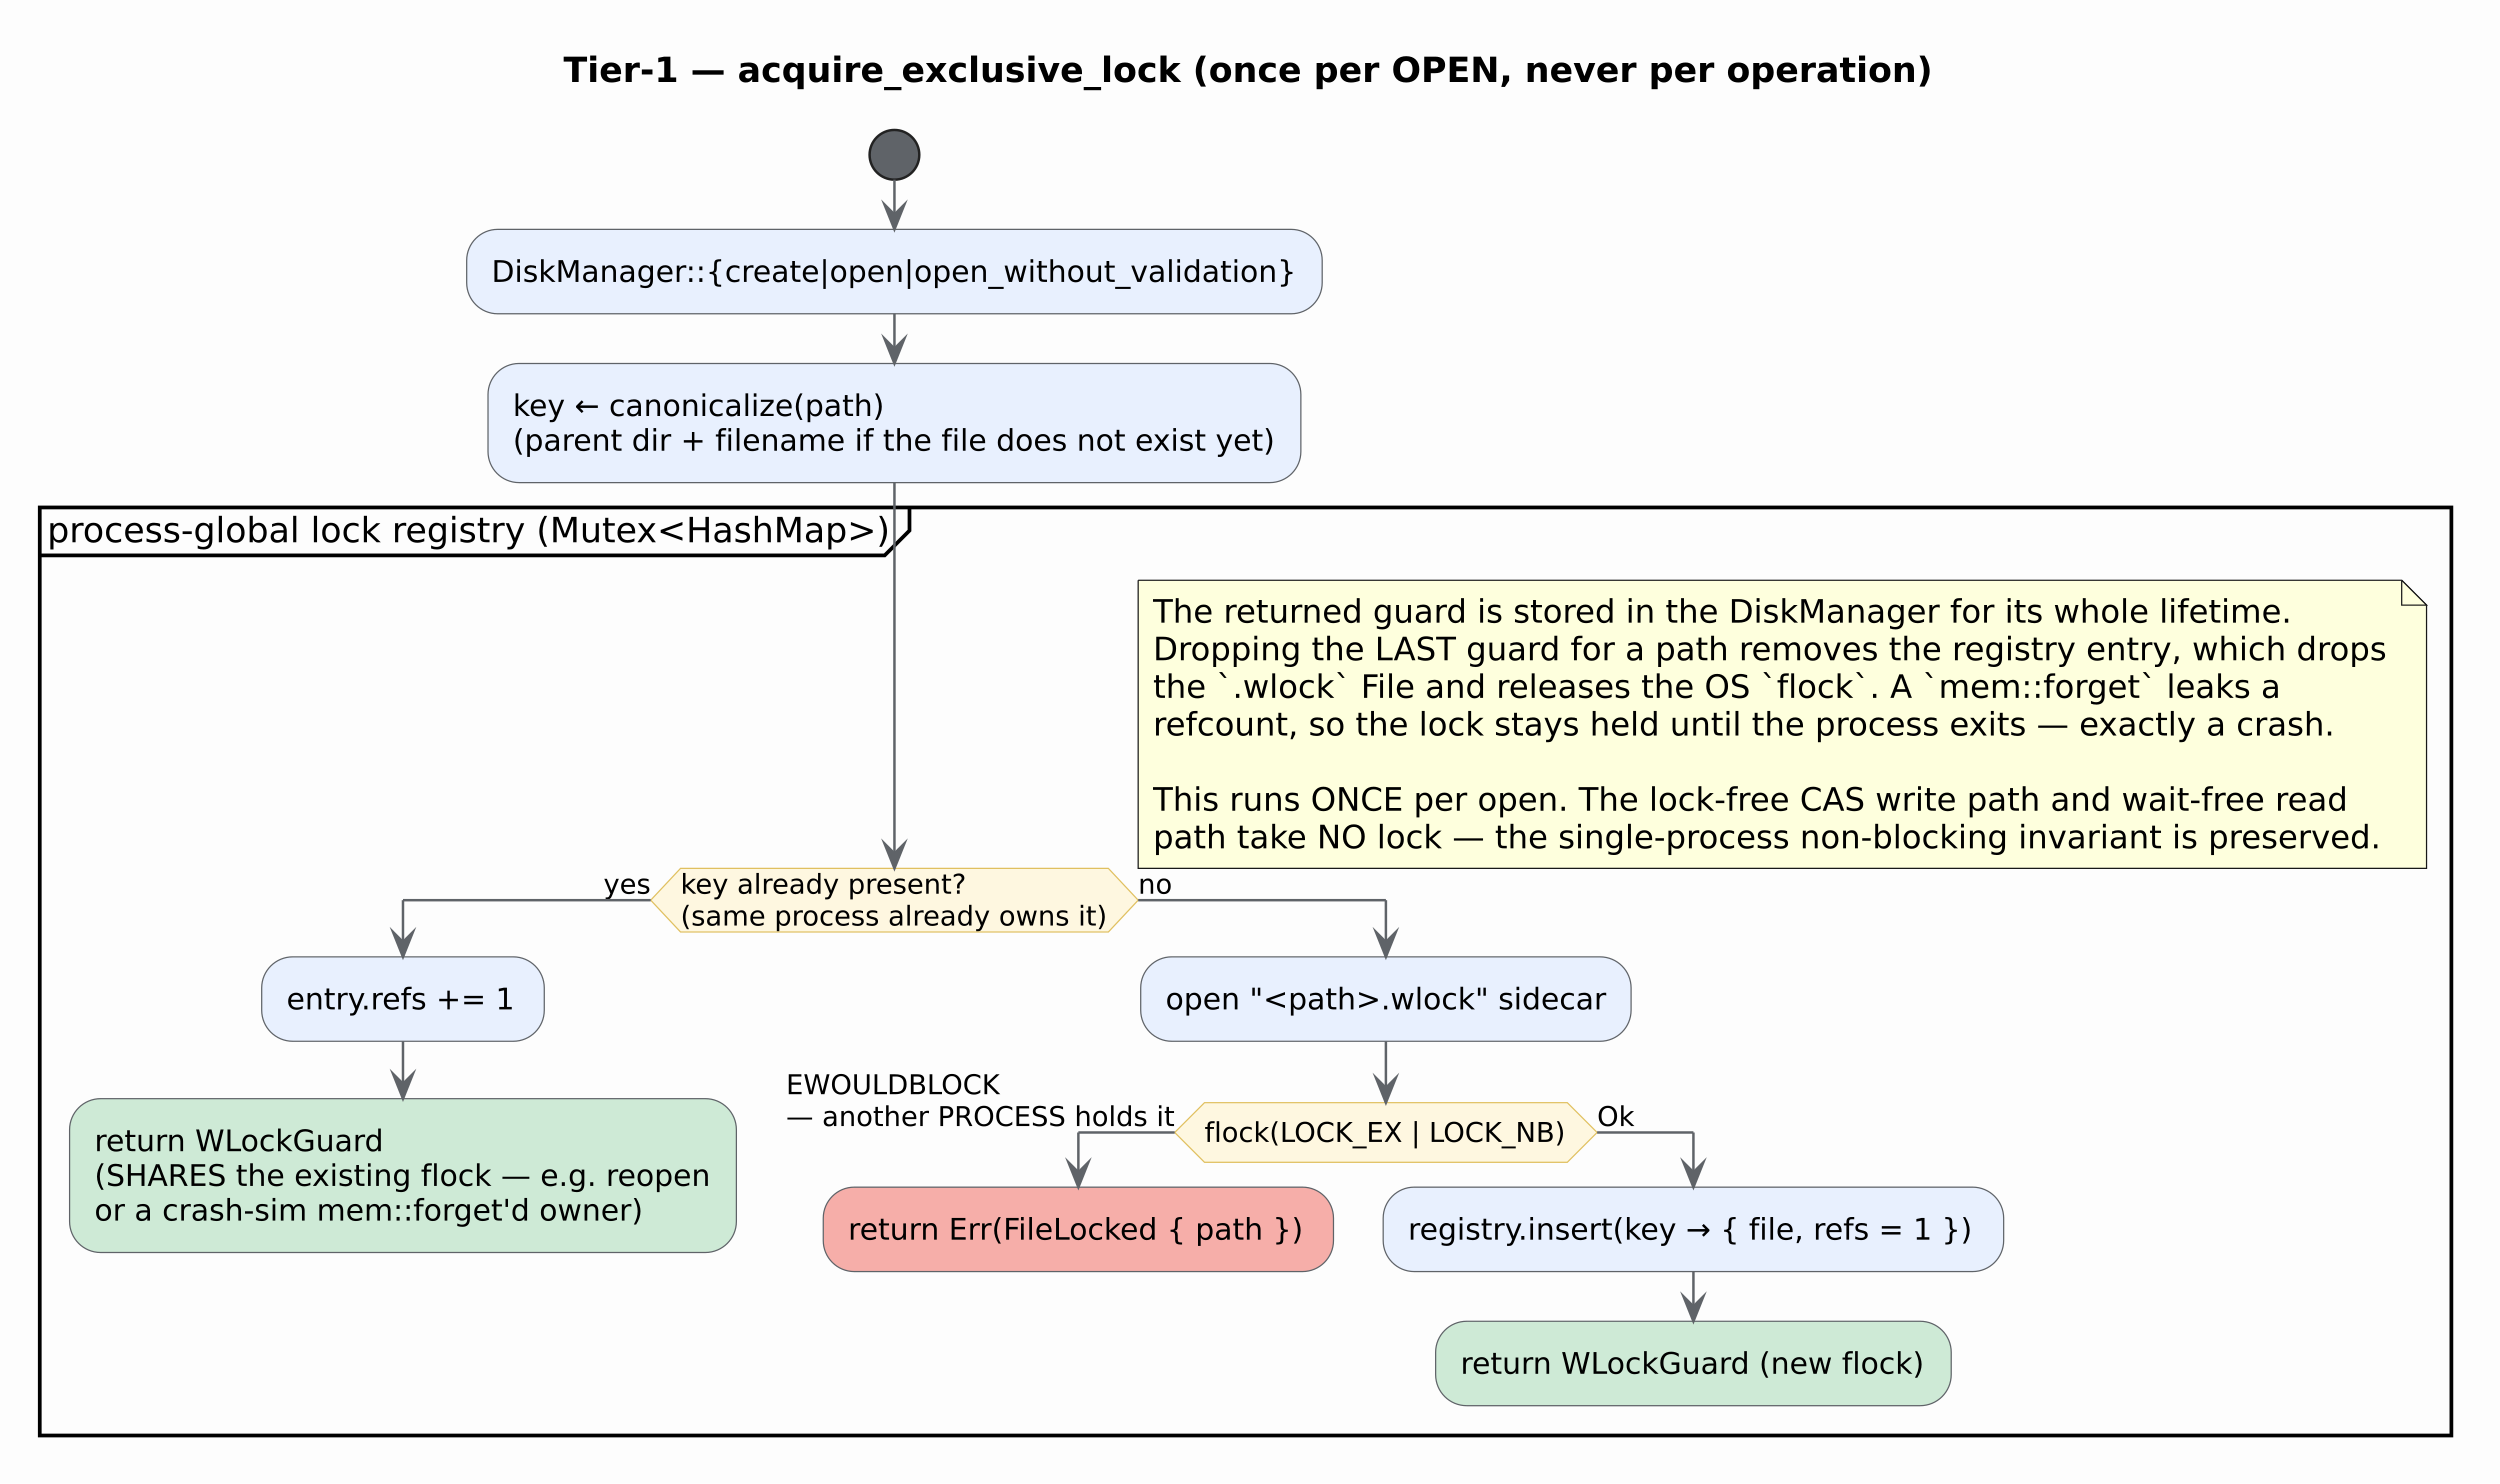
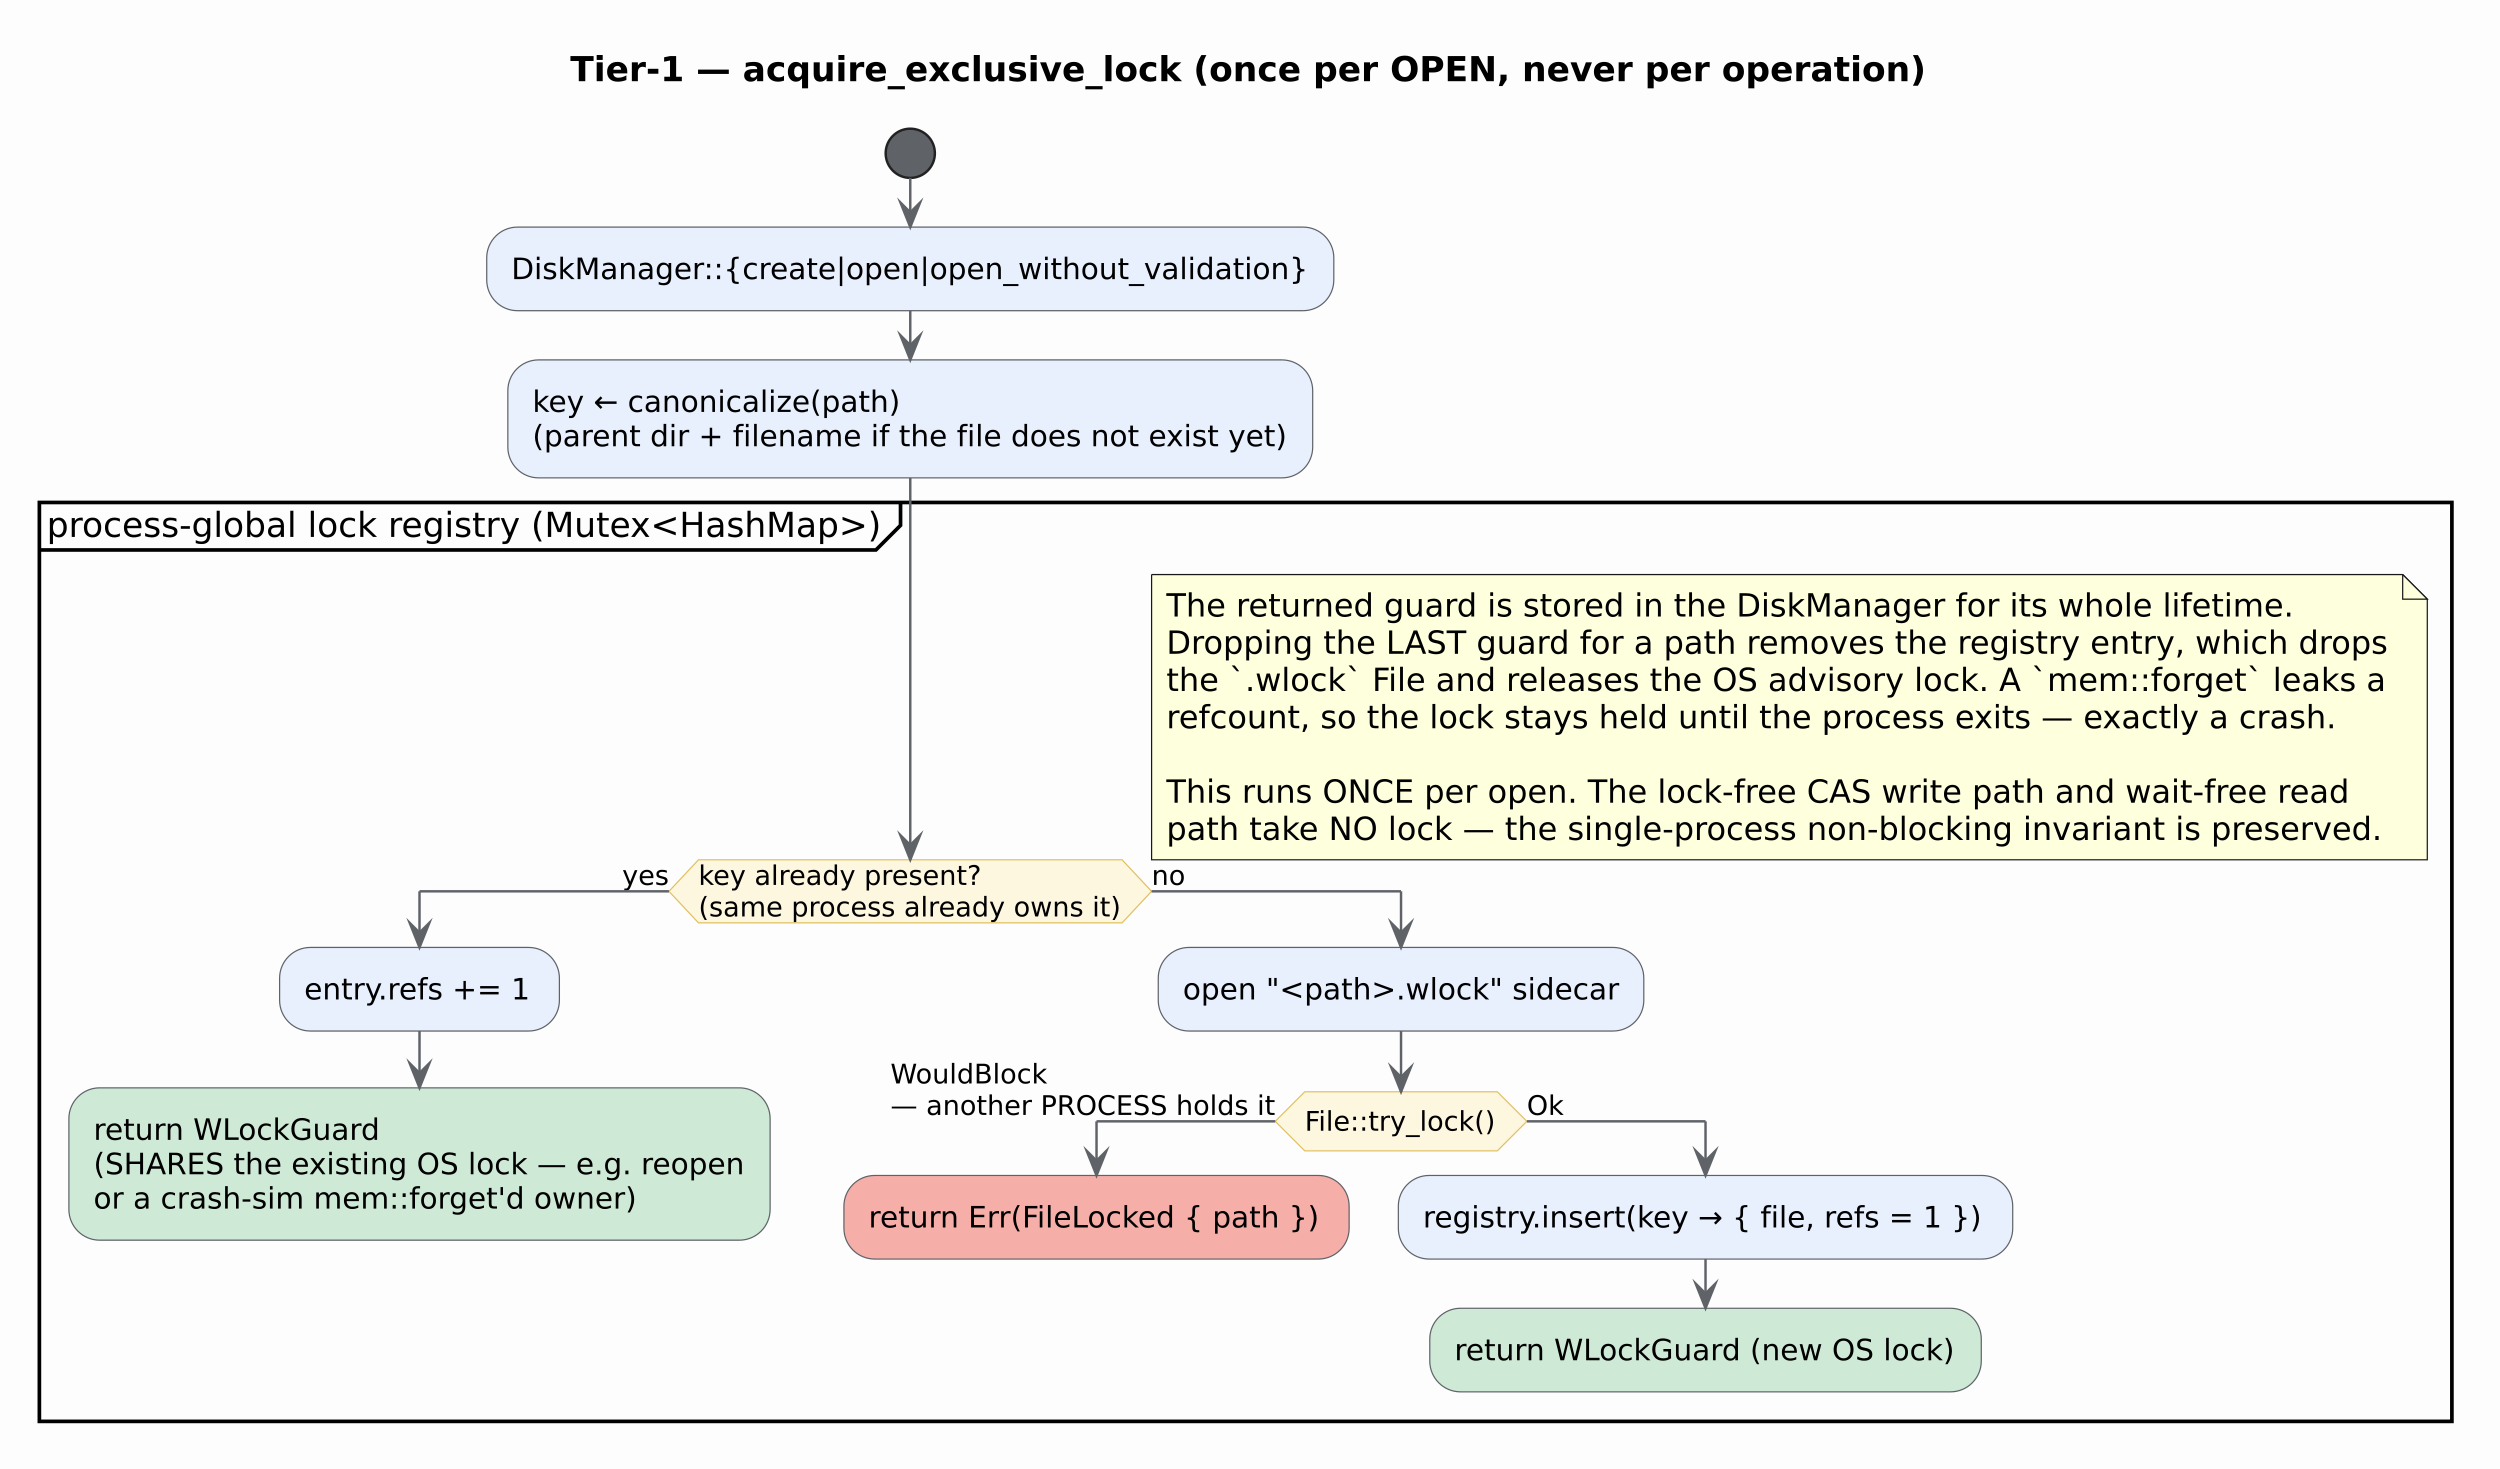
- <svg xmlns="http://www.w3.org/2000/svg" contentStyleType="text/css" data-diagram-type="ACTIVITY" height="597px" preserveAspectRatio="none" style="width:1006px;height:597px;background:#FDFDFD;" version="1.1" viewBox="0 0 1006 597" width="1006px" zoomAndPan="magnify">
+ <svg xmlns="http://www.w3.org/2000/svg" contentStyleType="text/css" data-diagram-type="ACTIVITY" height="597px" preserveAspectRatio="none" style="width:1016px;height:597px;background:#FDFDFD;" version="1.1" viewBox="0 0 1016 597" width="1016px" zoomAndPan="magnify">
  <defs />
  <g>
-     <rect fill="#FDFDFD" height="597" style="stroke:none;stroke-width:1;" width="1006" x="0" y="0" />
+     <rect fill="#FDFDFD" height="597" style="stroke:none;stroke-width:1;" width="1016" x="0" y="0" />
    <g class="title" data-source-line="15">
-       <text fill="#000000" font-family="'DejaVu Sans'" font-size="14" font-weight="700" lengthAdjust="spacing" textLength="550.922" x="226.759" y="32.995">Tier-1 — acquire_exclusive_lock (once per OPEN, never per operation)</text>
+       <text fill="#000000" font-family="'DejaVu Sans'" font-size="14" font-weight="700" lengthAdjust="spacing" textLength="550.922" x="231.764" y="32.995">Tier-1 — acquire_exclusive_lock (once per OPEN, never per operation)</text>
    </g>
-     <ellipse cx="359.923" cy="62.297" fill="#5F6368" rx="10" ry="10" style="stroke:#222222;stroke-width:1;" />
-     <rect fill="#E8F0FE" height="33.969" rx="12.5" ry="12.5" style="stroke:#5F6368;stroke-width:0.5;" width="344.258" x="187.794" y="92.297" />
-     <text fill="#000000" font-family="'DejaVu Sans'" font-size="12" lengthAdjust="spacing" textLength="324.258" x="197.794" y="113.436">DiskManager::{create|open|open_without_validation}</text>
-     <rect fill="#E8F0FE" height="47.938" rx="12.5" ry="12.5" style="stroke:#5F6368;stroke-width:0.5;" width="327.09" x="196.378" y="146.266" />
-     <text fill="#000000" font-family="'DejaVu Sans'" font-size="12" lengthAdjust="spacing" textLength="149.9" x="206.378" y="167.404">key ← canonicalize(path)</text>
-     <text fill="#000000" font-family="'DejaVu Sans'" font-size="12" lengthAdjust="spacing" textLength="307.09" x="206.378" y="181.373">(parent dir + filename if the file does not exist yet)</text>
-     <rect fill="none" height="373.446" style="stroke:#000000;stroke-width:1.5;" width="970.44" x="16" y="204.203" />
+     <ellipse cx="369.933" cy="62.297" fill="#5F6368" rx="10" ry="10" style="stroke:#222222;stroke-width:1;" />
+     <rect fill="#E8F0FE" height="33.969" rx="12.5" ry="12.5" style="stroke:#5F6368;stroke-width:0.5;" width="344.258" x="197.804" y="92.297" />
+     <text fill="#000000" font-family="'DejaVu Sans'" font-size="12" lengthAdjust="spacing" textLength="324.258" x="207.804" y="113.436">DiskManager::{create|open|open_without_validation}</text>
+     <rect fill="#E8F0FE" height="47.938" rx="12.5" ry="12.5" style="stroke:#5F6368;stroke-width:0.5;" width="327.09" x="206.388" y="146.266" />
+     <text fill="#000000" font-family="'DejaVu Sans'" font-size="12" lengthAdjust="spacing" textLength="149.9" x="216.388" y="167.404">key ← canonicalize(path)</text>
+     <text fill="#000000" font-family="'DejaVu Sans'" font-size="12" lengthAdjust="spacing" textLength="307.09" x="216.388" y="181.373">(parent dir + filename if the file does not exist yet)</text>
+     <rect fill="none" height="373.446" style="stroke:#000000;stroke-width:1.5;" width="980.45" x="16" y="204.203" />
    <path d="M365.978,204.203 L365.978,213.5 L355.978,223.5 L16,223.5" fill="none" style="stroke:#000000;stroke-width:1.5;" />
    <text fill="#000000" font-family="'DejaVu Sans'" font-size="14" lengthAdjust="spacing" textLength="339.978" x="19" y="218.198">process-global lock registry (Mutex&lt;HashMap&gt;)</text>
-     <path d="M458,233.5 L458,349.43 L976.44,349.43 L976.44,243.5 L966.44,233.5 L458,233.5" fill="#FEFFDD" style="stroke:#181818;stroke-width:0.5;" />
-     <path d="M966.44,233.5 L966.44,243.5 L976.44,243.5 L966.44,233.5" fill="#FEFFDD" style="stroke:#181818;stroke-width:0.5;" />
-     <text fill="#000000" font-family="'DejaVu Sans'" font-size="13" lengthAdjust="spacing" textLength="459.19" x="464" y="250.567">The returned guard is stored in the DiskManager for its whole lifetime.</text>
-     <text fill="#000000" font-family="'DejaVu Sans'" font-size="13" lengthAdjust="spacing" textLength="497.44" x="464" y="265.7">Dropping the LAST guard for a path removes the registry entry, which drops</text>
-     <text fill="#000000" font-family="'DejaVu Sans'" font-size="13" lengthAdjust="spacing" textLength="455.228" x="464" y="280.832">the `.wlock` File and releases the OS `flock`. A `mem::forget` leaks a</text>
-     <text fill="#000000" font-family="'DejaVu Sans'" font-size="13" lengthAdjust="spacing" textLength="476.481" x="464" y="295.965">refcount, so the lock stays held until the process exits — exactly a crash.</text>
-     <text fill="#000000" font-family="'DejaVu Sans'" font-size="13" lengthAdjust="spacing" textLength="4.132" x="464" y="311.098"> </text>
-     <text fill="#000000" font-family="'DejaVu Sans'" font-size="13" lengthAdjust="spacing" textLength="481.59" x="464" y="326.231">This runs ONCE per open. The lock-free CAS write path and wait-free read</text>
-     <text fill="#000000" font-family="'DejaVu Sans'" font-size="13" lengthAdjust="spacing" textLength="495.079" x="464" y="341.364">path take NO lock — the single-process non-blocking invariant is preserved.</text>
-     <polygon fill="#FEF7E0" points="273.845,349.43,446,349.43,458,362.234,446,375.039,273.845,375.039,261.845,362.234,273.845,349.43" style="stroke:#E0C060;stroke-width:0.5;stroke-linejoin:miter;stroke-miterlimit:10;" />
-     <text fill="#000000" font-family="'DejaVu Sans'" font-size="11" lengthAdjust="spacing" textLength="115.855" x="273.845" y="359.64">key already present?</text>
-     <text fill="#000000" font-family="'DejaVu Sans'" font-size="11" lengthAdjust="spacing" textLength="172.154" x="273.845" y="372.445">(same process already owns it)</text>
-     <text fill="#000000" font-family="'DejaVu Sans'" font-size="11" lengthAdjust="spacing" textLength="19.008" x="242.837" y="359.64">yes</text>
-     <text fill="#000000" font-family="'DejaVu Sans'" font-size="11" lengthAdjust="spacing" textLength="13.702" x="458" y="359.64">no</text>
-     <rect fill="#E8F0FE" height="33.969" rx="12.5" ry="12.5" style="stroke:#5F6368;stroke-width:0.5;" width="113.709" x="105.306" y="385.039" />
-     <text fill="#000000" font-family="'DejaVu Sans'" font-size="12" lengthAdjust="spacing" textLength="93.709" x="115.306" y="406.178">entry.refs += 1</text>
-     <rect fill="#CEEAD6" height="61.906" rx="12.5" ry="12.5" style="stroke:#5F6368;stroke-width:0.5;" width="268.32" x="28" y="442.102" />
+     <path d="M468.01,233.5 L468.01,349.43 L986.45,349.43 L986.45,243.5 L976.45,233.5 L468.01,233.5" fill="#FEFFDD" style="stroke:#181818;stroke-width:0.5;" />
+     <path d="M976.45,233.5 L976.45,243.5 L986.45,243.5 L976.45,233.5" fill="#FEFFDD" style="stroke:#181818;stroke-width:0.5;" />
+     <text fill="#000000" font-family="'DejaVu Sans'" font-size="13" lengthAdjust="spacing" textLength="459.19" x="474.01" y="250.567">The returned guard is stored in the DiskManager for its whole lifetime.</text>
+     <text fill="#000000" font-family="'DejaVu Sans'" font-size="13" lengthAdjust="spacing" textLength="497.44" x="474.01" y="265.7">Dropping the LAST guard for a path removes the registry entry, which drops</text>
+     <text fill="#000000" font-family="'DejaVu Sans'" font-size="13" lengthAdjust="spacing" textLength="497.072" x="474.01" y="280.832">the `.wlock` File and releases the OS advisory lock. A `mem::forget` leaks a</text>
+     <text fill="#000000" font-family="'DejaVu Sans'" font-size="13" lengthAdjust="spacing" textLength="476.481" x="474.01" y="295.965">refcount, so the lock stays held until the process exits — exactly a crash.</text>
+     <text fill="#000000" font-family="'DejaVu Sans'" font-size="13" lengthAdjust="spacing" textLength="4.132" x="474.01" y="311.098"> </text>
+     <text fill="#000000" font-family="'DejaVu Sans'" font-size="13" lengthAdjust="spacing" textLength="481.59" x="474.01" y="326.231">This runs ONCE per open. The lock-free CAS write path and wait-free read</text>
+     <text fill="#000000" font-family="'DejaVu Sans'" font-size="13" lengthAdjust="spacing" textLength="495.079" x="474.01" y="341.364">path take NO lock — the single-process non-blocking invariant is preserved.</text>
+     <polygon fill="#FEF7E0" points="283.856,349.43,456.01,349.43,468.01,362.234,456.01,375.039,283.856,375.039,271.856,362.234,283.856,349.43" style="stroke:#E0C060;stroke-width:0.5;stroke-linejoin:miter;stroke-miterlimit:10;" />
+     <text fill="#000000" font-family="'DejaVu Sans'" font-size="11" lengthAdjust="spacing" textLength="115.855" x="283.856" y="359.64">key already present?</text>
+     <text fill="#000000" font-family="'DejaVu Sans'" font-size="11" lengthAdjust="spacing" textLength="172.154" x="283.856" y="372.445">(same process already owns it)</text>
+     <text fill="#000000" font-family="'DejaVu Sans'" font-size="11" lengthAdjust="spacing" textLength="19.008" x="252.847" y="359.64">yes</text>
+     <text fill="#000000" font-family="'DejaVu Sans'" font-size="11" lengthAdjust="spacing" textLength="13.702" x="468.01" y="359.64">no</text>
+     <rect fill="#E8F0FE" height="33.969" rx="12.5" ry="12.5" style="stroke:#5F6368;stroke-width:0.5;" width="113.709" x="113.632" y="385.039" />
+     <text fill="#000000" font-family="'DejaVu Sans'" font-size="12" lengthAdjust="spacing" textLength="93.709" x="123.632" y="406.178">entry.refs += 1</text>
+     <rect fill="#CEEAD6" height="61.906" rx="12.5" ry="12.5" style="stroke:#5F6368;stroke-width:0.5;" width="284.973" x="28" y="442.102" />
    <text fill="#000000" font-family="'DejaVu Sans'" font-size="12" lengthAdjust="spacing" textLength="117.228" x="38" y="463.241">return WLockGuard</text>
-     <text fill="#000000" font-family="'DejaVu Sans'" font-size="12" lengthAdjust="spacing" textLength="248.32" x="38" y="477.209">(SHARES the existing flock — e.g. reopen</text>
+     <text fill="#000000" font-family="'DejaVu Sans'" font-size="12" lengthAdjust="spacing" textLength="264.973" x="38" y="477.209">(SHARES the existing OS lock — e.g. reopen</text>
    <text fill="#000000" font-family="'DejaVu Sans'" font-size="12" lengthAdjust="spacing" textLength="220.963" x="38" y="491.178">or a crash-sim mem::forget'd owner)</text>
-     <rect fill="#E8F0FE" height="33.969" rx="12.5" ry="12.5" style="stroke:#5F6368;stroke-width:0.5;" width="197.328" x="459.021" y="385.039" />
-     <text fill="#000000" font-family="'DejaVu Sans'" font-size="12" lengthAdjust="spacing" textLength="177.328" x="469.021" y="406.178">open "&lt;path&gt;.wlock" sidecar</text>
-     <polygon fill="#FEF7E0" points="484.694,443.711,630.675,443.711,642.675,455.711,630.675,467.711,484.694,467.711,472.694,455.711,484.694,443.711" style="stroke:#E0C060;stroke-width:0.5;stroke-linejoin:miter;stroke-miterlimit:10;" />
-     <text fill="#000000" font-family="'DejaVu Sans'" font-size="11" lengthAdjust="spacing" textLength="145.981" x="484.694" y="459.519">flock(LOCK_EX | LOCK_NB)</text>
-     <text fill="#000000" font-family="'DejaVu Sans'" font-size="11" lengthAdjust="spacing" textLength="86.362" x="316.32" y="440.312">EWOULDBLOCK</text>
-     <text fill="#000000" font-family="'DejaVu Sans'" font-size="11" lengthAdjust="spacing" textLength="156.374" x="316.32" y="453.117">— another PROCESS holds it</text>
-     <text fill="#000000" font-family="'DejaVu Sans'" font-size="11" lengthAdjust="spacing" textLength="15.028" x="642.675" y="453.117">Ok</text>
-     <rect fill="#F6AEA9" height="33.969" rx="12.5" ry="12.5" style="stroke:#5F6368;stroke-width:0.5;" width="205.315" x="331.279" y="477.711" />
-     <text fill="#000000" font-family="'DejaVu Sans'" font-size="12" lengthAdjust="spacing" textLength="185.315" x="341.279" y="498.85">return Err(FileLocked { path })</text>
-     <rect fill="#E8F0FE" height="33.969" rx="12.5" ry="12.5" style="stroke:#5F6368;stroke-width:0.5;" width="249.682" x="556.593" y="477.711" />
-     <text fill="#000000" font-family="'DejaVu Sans'" font-size="12" lengthAdjust="spacing" textLength="229.682" x="566.593" y="498.85">registry.insert(key → { file, refs = 1 })</text>
-     <rect fill="#CEEAD6" height="33.969" rx="12.5" ry="12.5" style="stroke:#5F6368;stroke-width:0.5;" width="207.471" x="577.698" y="531.68" />
-     <text fill="#000000" font-family="'DejaVu Sans'" font-size="12" lengthAdjust="spacing" textLength="187.471" x="587.698" y="552.819">return WLockGuard (new flock)</text>
-     <line style="stroke:#5F6368;stroke-width:1;" x1="359.923" x2="359.923" y1="72.297" y2="92.297" />
-     <polygon fill="#5F6368" points="355.923,82.297,359.923,92.297,363.923,82.297,359.923,86.297" style="stroke:#5F6368;stroke-width:1;stroke-linejoin:miter;stroke-miterlimit:10;" />
-     <line style="stroke:#5F6368;stroke-width:1;" x1="359.923" x2="359.923" y1="126.266" y2="146.266" />
-     <polygon fill="#5F6368" points="355.923,136.266,359.923,146.266,363.923,136.266,359.923,140.266" style="stroke:#5F6368;stroke-width:1;stroke-linejoin:miter;stroke-miterlimit:10;" />
-     <line style="stroke:#5F6368;stroke-width:1;" x1="162.16" x2="162.16" y1="419.008" y2="442.102" />
-     <polygon fill="#5F6368" points="158.16,432.102,162.16,442.102,166.16,432.102,162.16,436.102" style="stroke:#5F6368;stroke-width:1;stroke-linejoin:miter;stroke-miterlimit:10;" />
-     <line style="stroke:#5F6368;stroke-width:1;" x1="681.434" x2="681.434" y1="511.68" y2="531.68" />
-     <polygon fill="#5F6368" points="677.434,521.68,681.434,531.68,685.434,521.68,681.434,525.68" style="stroke:#5F6368;stroke-width:1;stroke-linejoin:miter;stroke-miterlimit:10;" />
-     <line style="stroke:#5F6368;stroke-width:1;" x1="472.694" x2="433.936" y1="455.711" y2="455.711" />
-     <line style="stroke:#5F6368;stroke-width:1;" x1="433.936" x2="433.936" y1="455.711" y2="477.711" />
-     <polygon fill="#5F6368" points="429.936,467.711,433.936,477.711,437.936,467.711,433.936,471.711" style="stroke:#5F6368;stroke-width:1;stroke-linejoin:miter;stroke-miterlimit:10;" />
-     <line style="stroke:#5F6368;stroke-width:1;" x1="642.675" x2="681.434" y1="455.711" y2="455.711" />
-     <line style="stroke:#5F6368;stroke-width:1;" x1="681.434" x2="681.434" y1="455.711" y2="477.711" />
-     <polygon fill="#5F6368" points="677.434,467.711,681.434,477.711,685.434,467.711,681.434,471.711" style="stroke:#5F6368;stroke-width:1;stroke-linejoin:miter;stroke-miterlimit:10;" />
-     <line style="stroke:#5F6368;stroke-width:1;" x1="557.685" x2="557.685" y1="419.008" y2="443.711" />
-     <polygon fill="#5F6368" points="553.685,433.711,557.685,443.711,561.685,433.711,557.685,437.711" style="stroke:#5F6368;stroke-width:1;stroke-linejoin:miter;stroke-miterlimit:10;" />
-     <line style="stroke:#5F6368;stroke-width:1;" x1="261.845" x2="162.16" y1="362.234" y2="362.234" />
-     <line style="stroke:#5F6368;stroke-width:1;" x1="162.16" x2="162.16" y1="362.234" y2="385.039" />
-     <polygon fill="#5F6368" points="158.16,375.039,162.16,385.039,166.16,375.039,162.16,379.039" style="stroke:#5F6368;stroke-width:1;stroke-linejoin:miter;stroke-miterlimit:10;" />
-     <line style="stroke:#5F6368;stroke-width:1;" x1="458" x2="557.685" y1="362.234" y2="362.234" />
-     <line style="stroke:#5F6368;stroke-width:1;" x1="557.685" x2="557.685" y1="362.234" y2="385.039" />
-     <polygon fill="#5F6368" points="553.685,375.039,557.685,385.039,561.685,375.039,557.685,379.039" style="stroke:#5F6368;stroke-width:1;stroke-linejoin:miter;stroke-miterlimit:10;" />
-     <line style="stroke:#5F6368;stroke-width:1;" x1="359.923" x2="359.923" y1="194.203" y2="349.43" />
-     <polygon fill="#5F6368" points="355.923,339.43,359.923,349.43,363.923,339.43,359.923,343.43" style="stroke:#5F6368;stroke-width:1;stroke-linejoin:miter;stroke-miterlimit:10;" />
+     <rect fill="#E8F0FE" height="33.969" rx="12.5" ry="12.5" style="stroke:#5F6368;stroke-width:0.5;" width="197.328" x="470.715" y="385.039" />
+     <text fill="#000000" font-family="'DejaVu Sans'" font-size="12" lengthAdjust="spacing" textLength="177.328" x="480.715" y="406.178">open "&lt;path&gt;.wlock" sidecar</text>
+     <polygon fill="#FEF7E0" points="530.253,443.711,608.505,443.711,620.505,455.711,608.505,467.711,530.253,467.711,518.253,455.711,530.253,443.711" style="stroke:#E0C060;stroke-width:0.5;stroke-linejoin:miter;stroke-miterlimit:10;" />
+     <text fill="#000000" font-family="'DejaVu Sans'" font-size="11" lengthAdjust="spacing" textLength="78.251" x="530.253" y="459.519">File::try_lock()</text>
+     <text fill="#000000" font-family="'DejaVu Sans'" font-size="11" lengthAdjust="spacing" textLength="64.367" x="361.879" y="440.312">WouldBlock</text>
+     <text fill="#000000" font-family="'DejaVu Sans'" font-size="11" lengthAdjust="spacing" textLength="156.374" x="361.879" y="453.117">— another PROCESS holds it</text>
+     <text fill="#000000" font-family="'DejaVu Sans'" font-size="11" lengthAdjust="spacing" textLength="15.028" x="620.505" y="453.117">Ok</text>
+     <rect fill="#F6AEA9" height="33.969" rx="12.5" ry="12.5" style="stroke:#5F6368;stroke-width:0.5;" width="205.315" x="342.973" y="477.711" />
+     <text fill="#000000" font-family="'DejaVu Sans'" font-size="12" lengthAdjust="spacing" textLength="185.315" x="352.973" y="498.85">return Err(FileLocked { path })</text>
+     <rect fill="#E8F0FE" height="33.969" rx="12.5" ry="12.5" style="stroke:#5F6368;stroke-width:0.5;" width="249.682" x="568.287" y="477.711" />
+     <text fill="#000000" font-family="'DejaVu Sans'" font-size="12" lengthAdjust="spacing" textLength="229.682" x="578.287" y="498.85">registry.insert(key → { file, refs = 1 })</text>
+     <rect fill="#CEEAD6" height="33.969" rx="12.5" ry="12.5" style="stroke:#5F6368;stroke-width:0.5;" width="224.123" x="581.066" y="531.68" />
+     <text fill="#000000" font-family="'DejaVu Sans'" font-size="12" lengthAdjust="spacing" textLength="204.123" x="591.066" y="552.819">return WLockGuard (new OS lock)</text>
+     <line style="stroke:#5F6368;stroke-width:1;" x1="369.933" x2="369.933" y1="72.297" y2="92.297" />
+     <polygon fill="#5F6368" points="365.933,82.297,369.933,92.297,373.933,82.297,369.933,86.297" style="stroke:#5F6368;stroke-width:1;stroke-linejoin:miter;stroke-miterlimit:10;" />
+     <line style="stroke:#5F6368;stroke-width:1;" x1="369.933" x2="369.933" y1="126.266" y2="146.266" />
+     <polygon fill="#5F6368" points="365.933,136.266,369.933,146.266,373.933,136.266,369.933,140.266" style="stroke:#5F6368;stroke-width:1;stroke-linejoin:miter;stroke-miterlimit:10;" />
+     <line style="stroke:#5F6368;stroke-width:1;" x1="170.486" x2="170.486" y1="419.008" y2="442.102" />
+     <polygon fill="#5F6368" points="166.486,432.102,170.486,442.102,174.486,432.102,170.486,436.102" style="stroke:#5F6368;stroke-width:1;stroke-linejoin:miter;stroke-miterlimit:10;" />
+     <line style="stroke:#5F6368;stroke-width:1;" x1="693.128" x2="693.128" y1="511.68" y2="531.68" />
+     <polygon fill="#5F6368" points="689.128,521.68,693.128,531.68,697.128,521.68,693.128,525.68" style="stroke:#5F6368;stroke-width:1;stroke-linejoin:miter;stroke-miterlimit:10;" />
+     <line style="stroke:#5F6368;stroke-width:1;" x1="518.253" x2="445.63" y1="455.711" y2="455.711" />
+     <line style="stroke:#5F6368;stroke-width:1;" x1="445.63" x2="445.63" y1="455.711" y2="477.711" />
+     <polygon fill="#5F6368" points="441.63,467.711,445.63,477.711,449.63,467.711,445.63,471.711" style="stroke:#5F6368;stroke-width:1;stroke-linejoin:miter;stroke-miterlimit:10;" />
+     <line style="stroke:#5F6368;stroke-width:1;" x1="620.505" x2="693.128" y1="455.711" y2="455.711" />
+     <line style="stroke:#5F6368;stroke-width:1;" x1="693.128" x2="693.128" y1="455.711" y2="477.711" />
+     <polygon fill="#5F6368" points="689.128,467.711,693.128,477.711,697.128,467.711,693.128,471.711" style="stroke:#5F6368;stroke-width:1;stroke-linejoin:miter;stroke-miterlimit:10;" />
+     <line style="stroke:#5F6368;stroke-width:1;" x1="569.379" x2="569.379" y1="419.008" y2="443.711" />
+     <polygon fill="#5F6368" points="565.379,433.711,569.379,443.711,573.379,433.711,569.379,437.711" style="stroke:#5F6368;stroke-width:1;stroke-linejoin:miter;stroke-miterlimit:10;" />
+     <line style="stroke:#5F6368;stroke-width:1;" x1="271.856" x2="170.486" y1="362.234" y2="362.234" />
+     <line style="stroke:#5F6368;stroke-width:1;" x1="170.486" x2="170.486" y1="362.234" y2="385.039" />
+     <polygon fill="#5F6368" points="166.486,375.039,170.486,385.039,174.486,375.039,170.486,379.039" style="stroke:#5F6368;stroke-width:1;stroke-linejoin:miter;stroke-miterlimit:10;" />
+     <line style="stroke:#5F6368;stroke-width:1;" x1="468.01" x2="569.379" y1="362.234" y2="362.234" />
+     <line style="stroke:#5F6368;stroke-width:1;" x1="569.379" x2="569.379" y1="362.234" y2="385.039" />
+     <polygon fill="#5F6368" points="565.379,375.039,569.379,385.039,573.379,375.039,569.379,379.039" style="stroke:#5F6368;stroke-width:1;stroke-linejoin:miter;stroke-miterlimit:10;" />
+     <line style="stroke:#5F6368;stroke-width:1;" x1="369.933" x2="369.933" y1="194.203" y2="349.43" />
+     <polygon fill="#5F6368" points="365.933,339.43,369.933,349.43,373.933,339.43,369.933,343.43" style="stroke:#5F6368;stroke-width:1;stroke-linejoin:miter;stroke-miterlimit:10;" />
  </g>
</svg>
